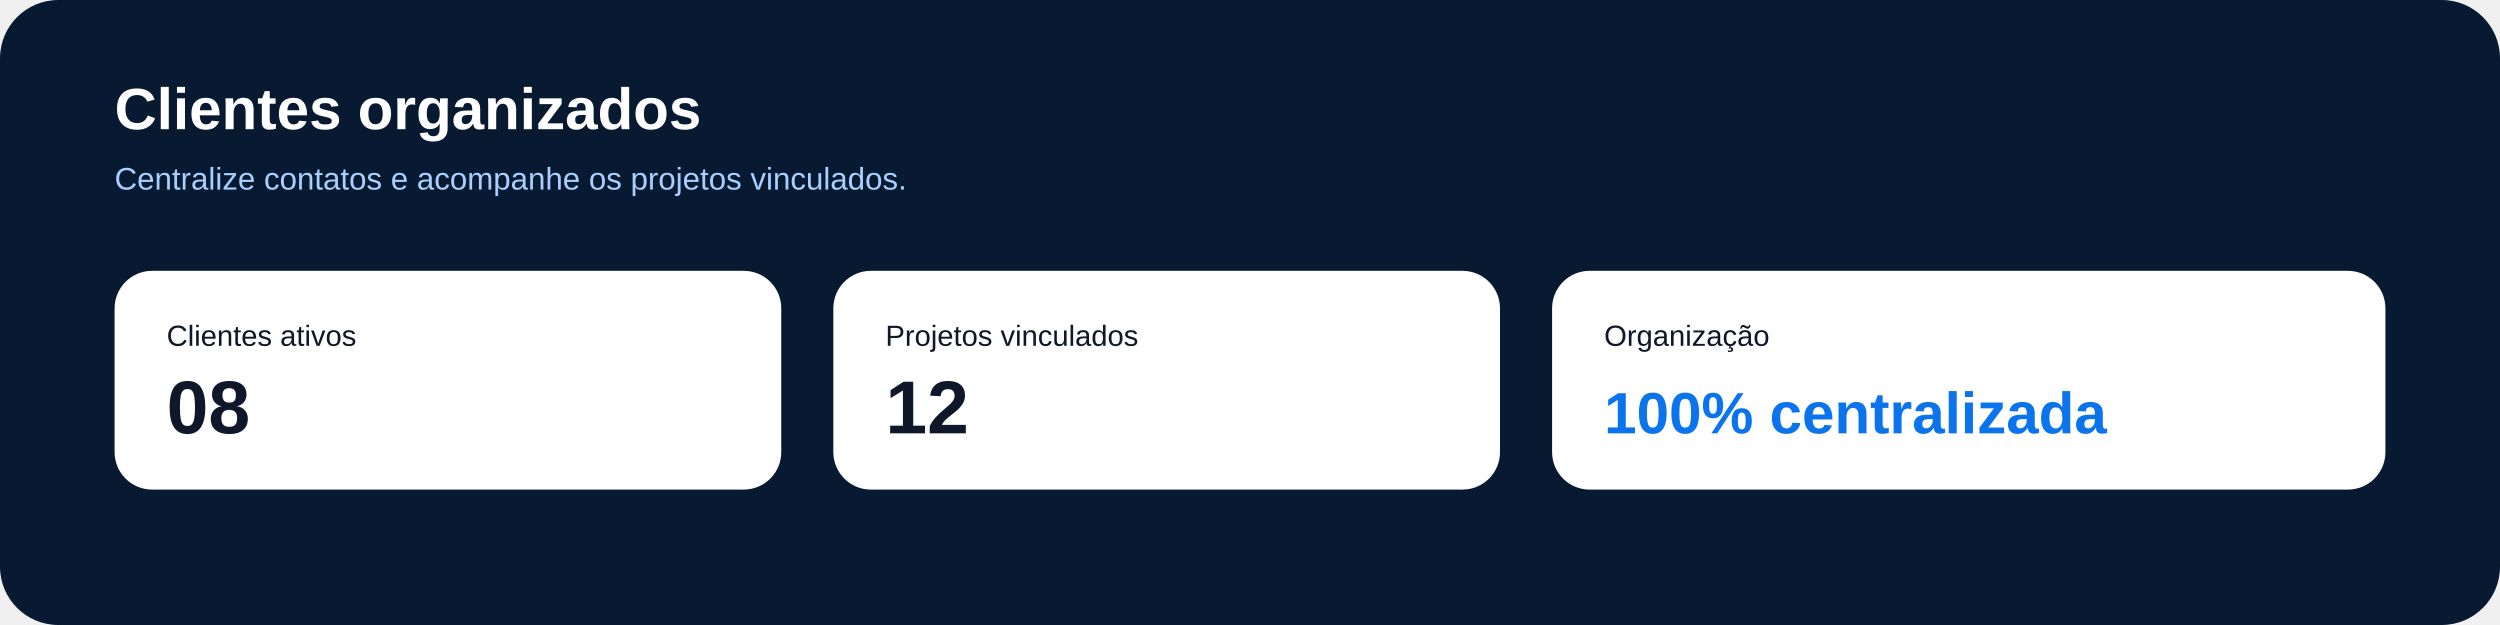
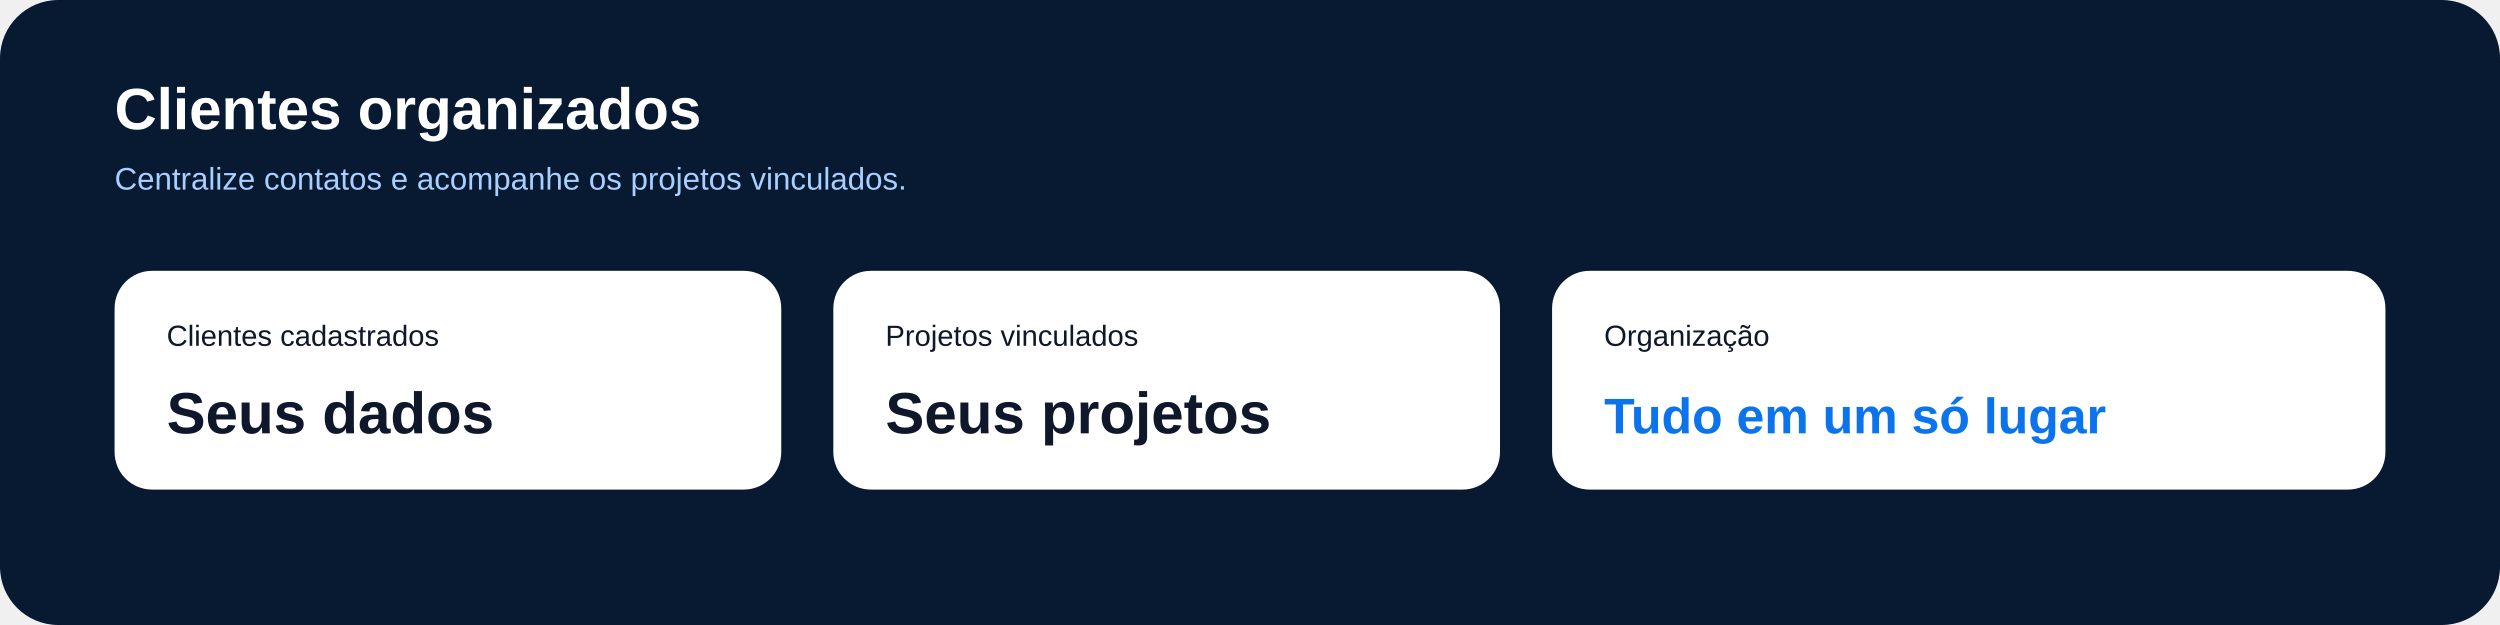
- <svg xmlns="http://www.w3.org/2000/svg" viewBox="0 0 1200 300">
+ <svg xmlns="http://www.w3.org/2000/svg" viewBox="0 0 1200 300" role="img" aria-labelledby="title desc">
  <rect width="1200" height="300" rx="28" fill="#071a31" />
  <g font-family="Arial" fill="#fff">
    <text x="55" y="62" font-size="28" font-weight="800">Clientes organizados</text>
    <text x="55" y="91" font-size="15" fill="#a9cfff">Centralize contatos e acompanhe os projetos vinculados.</text>
  </g>
  <g fill="#fff">
    <rect x="55" y="130" width="320" height="105" rx="18" />
    <rect x="400" y="130" width="320" height="105" rx="18" />
    <rect x="745" y="130" width="400" height="105" rx="18" />
  </g>
  <g font-family="Arial" fill="#0f172a">
-     <text x="80" y="166" font-size="14">Clientes ativos</text>
-     <text x="80" y="208" font-size="36" font-weight="800">08</text>
+     <text x="80" y="166" font-size="14">Clientes cadastrados</text>
+     <text x="80" y="208" font-size="28" font-weight="800">Seus dados</text>
    <text x="425" y="166" font-size="14">Projetos vinculados</text>
-     <text x="425" y="208" font-size="36" font-weight="800">12</text>
+     <text x="425" y="208" font-size="28" font-weight="800">Seus projetos</text>
    <text x="770" y="166" font-size="14">Organização</text>
-     <text x="770" y="208" font-size="28" font-weight="800" fill="#0b74ed">100% centralizada</text>
+     <text x="770" y="208" font-size="24" font-weight="800" fill="#0b74ed">Tudo em um só lugar</text>
  </g>
</svg>
